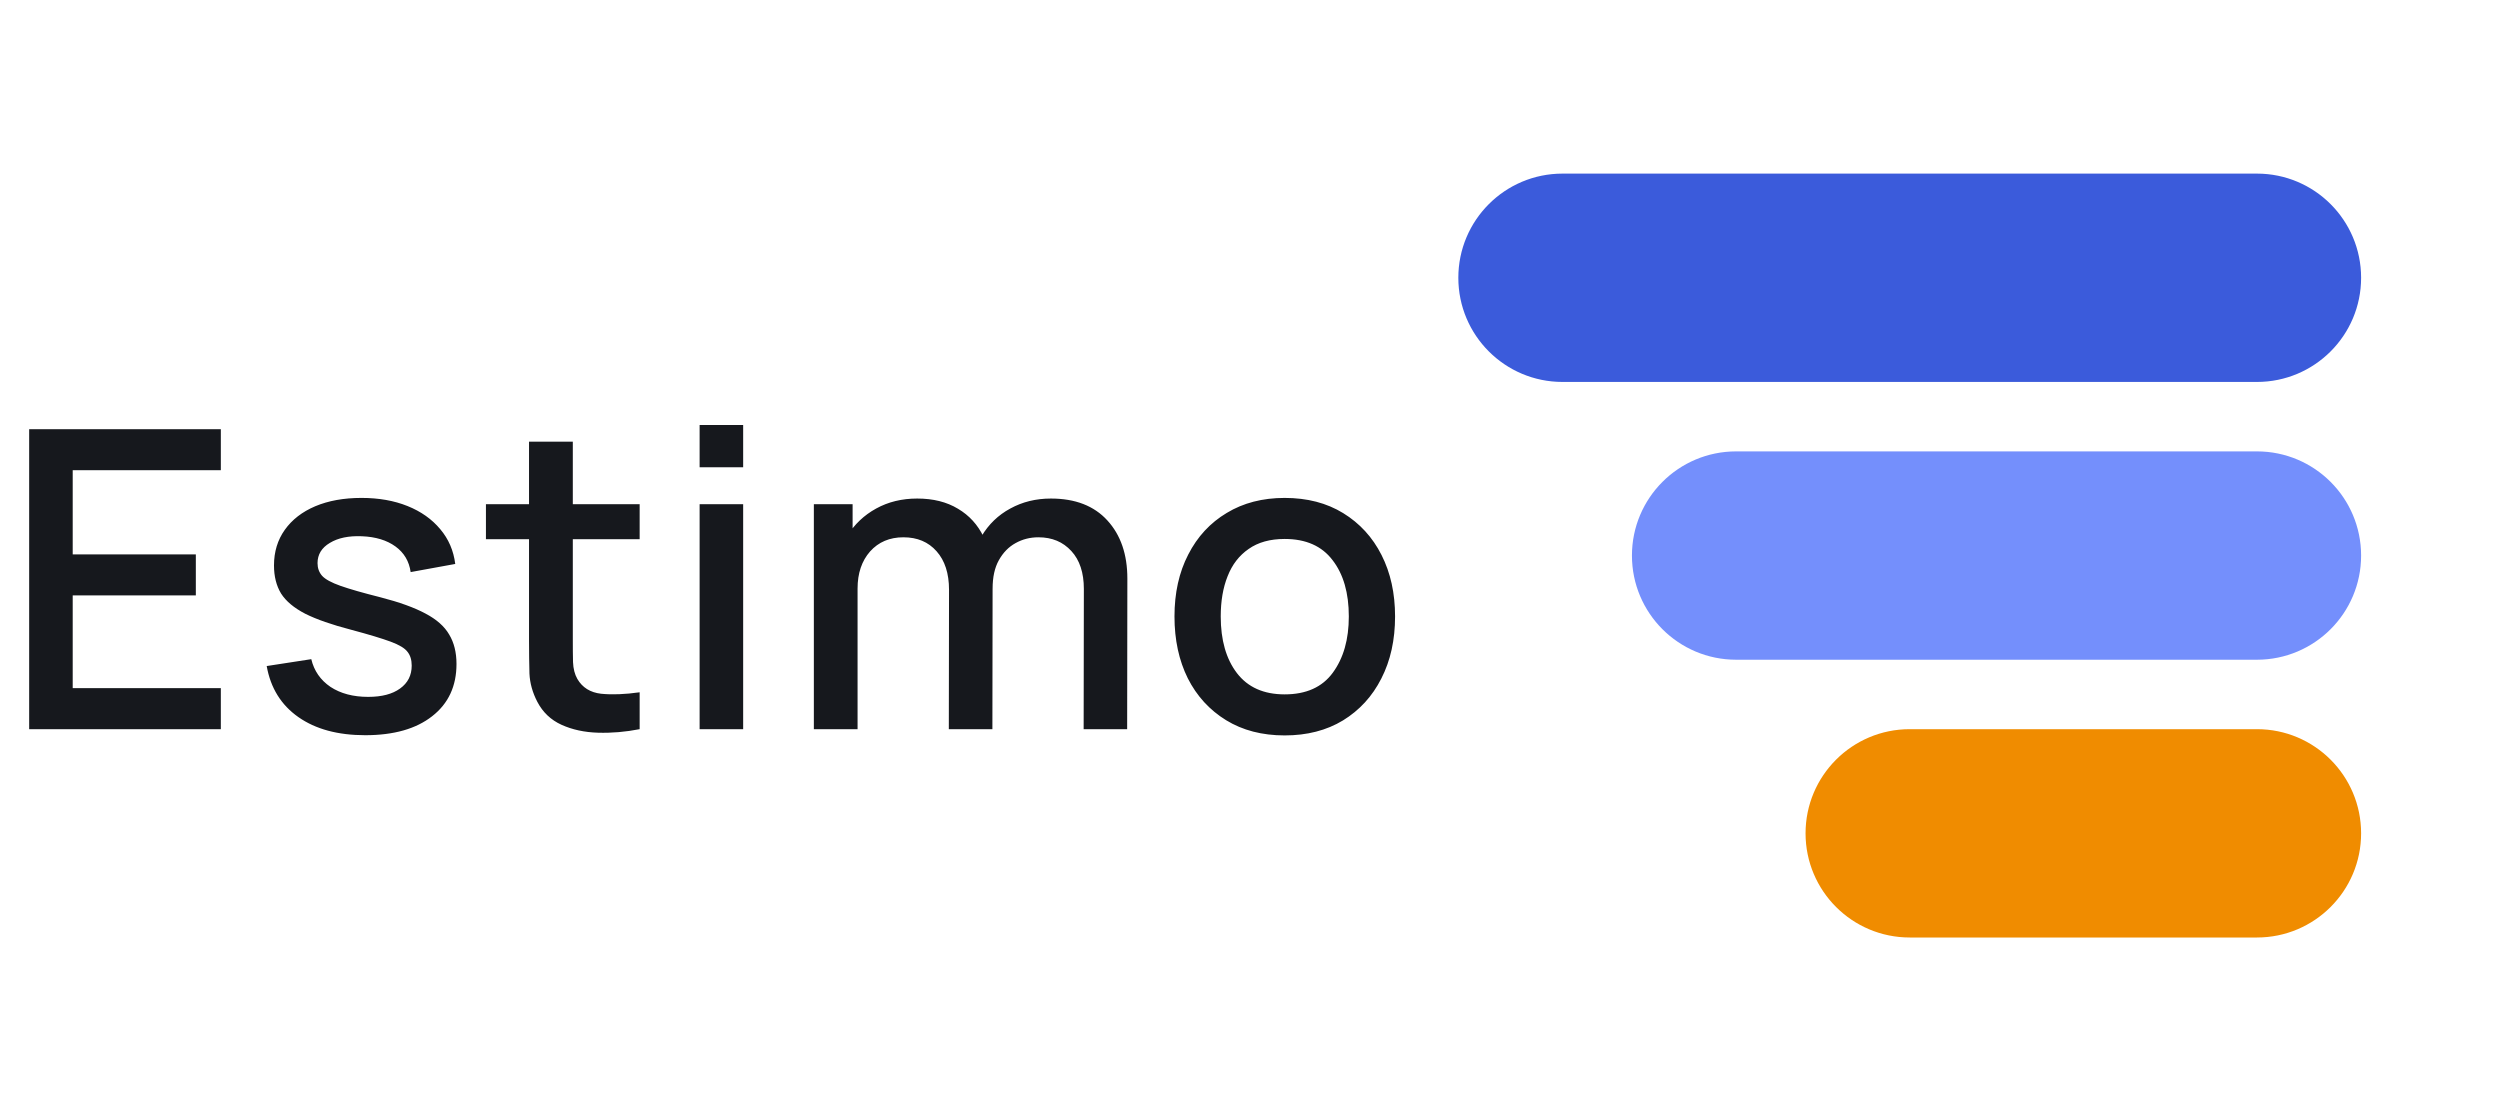
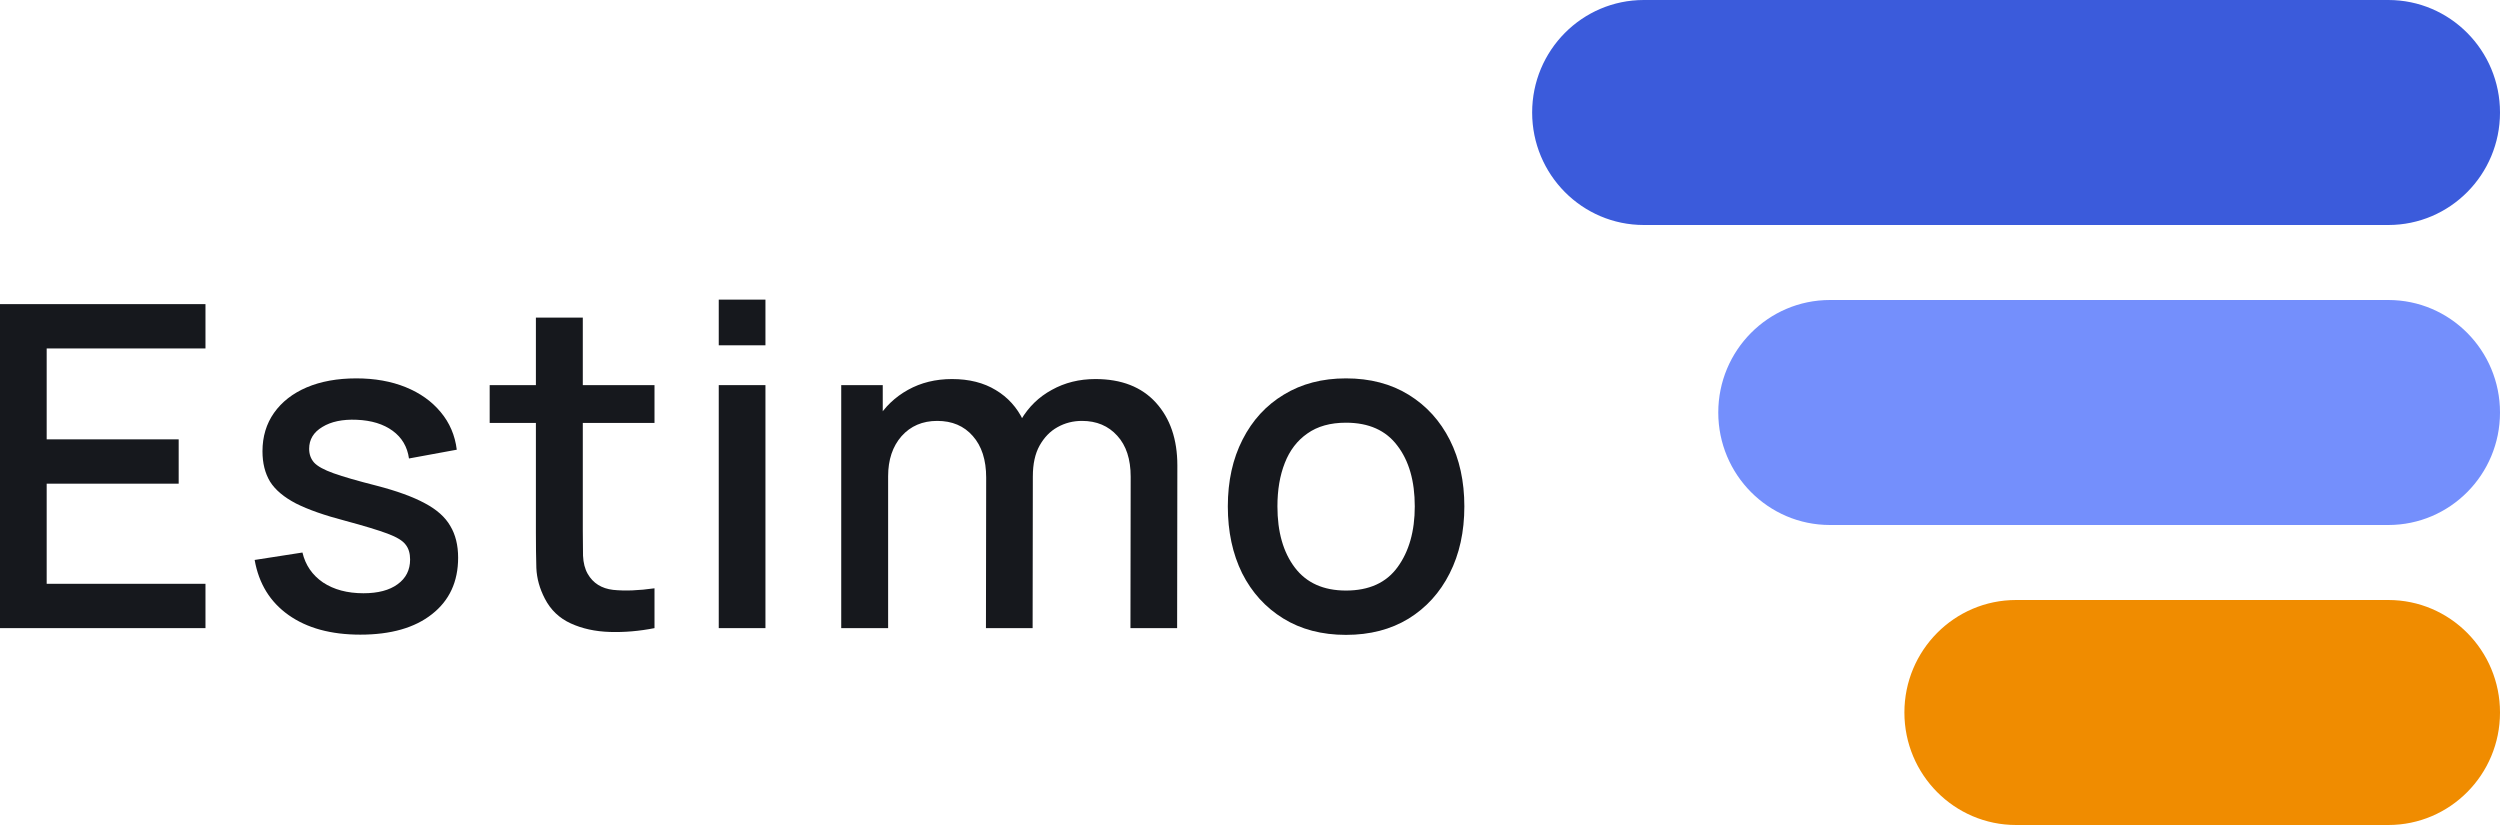
- <svg xmlns="http://www.w3.org/2000/svg" width="72" height="32" viewBox="0 0 72 32" fill="none">
-   <path d="M0.84 21V12.36H6.36V13.542H2.094V15.966H5.64V17.148H2.094V19.818H6.36V21H0.84ZM10.519 21.174C9.731 21.174 9.089 21 8.593 20.652C8.097 20.304 7.793 19.814 7.681 19.182L8.965 18.984C9.045 19.32 9.229 19.586 9.517 19.782C9.809 19.974 10.171 20.07 10.603 20.07C10.995 20.07 11.301 19.99 11.521 19.83C11.745 19.67 11.857 19.45 11.857 19.17C11.857 19.006 11.817 18.874 11.737 18.774C11.661 18.67 11.499 18.572 11.251 18.48C11.003 18.388 10.625 18.274 10.117 18.138C9.561 17.994 9.119 17.84 8.791 17.676C8.467 17.508 8.235 17.314 8.095 17.094C7.959 16.87 7.891 16.6 7.891 16.284C7.891 15.892 7.995 15.55 8.203 15.258C8.411 14.966 8.703 14.74 9.079 14.58C9.459 14.42 9.903 14.34 10.411 14.34C10.907 14.34 11.349 14.418 11.737 14.574C12.125 14.73 12.439 14.952 12.679 15.24C12.919 15.524 13.063 15.858 13.111 16.242L11.827 16.476C11.783 16.164 11.637 15.918 11.389 15.738C11.141 15.558 10.819 15.46 10.423 15.444C10.043 15.428 9.735 15.492 9.499 15.636C9.263 15.776 9.145 15.97 9.145 16.218C9.145 16.362 9.189 16.484 9.277 16.584C9.369 16.684 9.545 16.78 9.805 16.872C10.065 16.964 10.449 17.074 10.957 17.202C11.501 17.342 11.933 17.498 12.253 17.67C12.573 17.838 12.801 18.04 12.937 18.276C13.077 18.508 13.147 18.79 13.147 19.122C13.147 19.762 12.913 20.264 12.445 20.628C11.981 20.992 11.339 21.174 10.519 21.174ZM18.422 21C18.015 21.08 17.614 21.114 17.223 21.102C16.831 21.09 16.48 21.014 16.172 20.874C15.864 20.734 15.633 20.514 15.476 20.214C15.336 19.946 15.261 19.674 15.248 19.398C15.241 19.118 15.236 18.802 15.236 18.45V12.72H16.497V18.39C16.497 18.65 16.498 18.876 16.503 19.068C16.511 19.26 16.552 19.422 16.628 19.554C16.773 19.802 17 19.944 17.312 19.98C17.628 20.012 17.998 19.998 18.422 19.938V21ZM13.995 15.528V14.52H18.422V15.528H13.995ZM20.149 13.458V12.24H21.403V13.458H20.149ZM20.149 21V14.52H21.403V21H20.149ZM31.209 21L31.215 16.962C31.215 16.494 31.095 16.13 30.855 15.87C30.614 15.606 30.299 15.474 29.907 15.474C29.666 15.474 29.447 15.53 29.247 15.642C29.05 15.75 28.89 15.914 28.767 16.134C28.646 16.35 28.587 16.622 28.587 16.95L27.98 16.644C27.973 16.188 28.069 15.788 28.268 15.444C28.473 15.1 28.748 14.834 29.096 14.646C29.445 14.454 29.834 14.358 30.267 14.358C30.966 14.358 31.509 14.568 31.892 14.988C32.276 15.408 32.468 15.966 32.468 16.662L32.462 21H31.209ZM23.439 21V14.52H24.555V16.392H24.698V21H23.439ZM27.326 21L27.332 16.986C27.332 16.514 27.212 16.144 26.973 15.876C26.736 15.608 26.419 15.474 26.018 15.474C25.622 15.474 25.302 15.61 25.058 15.882C24.819 16.154 24.698 16.51 24.698 16.95L24.099 16.566C24.099 16.142 24.201 15.764 24.404 15.432C24.608 15.1 24.884 14.838 25.233 14.646C25.581 14.454 25.974 14.358 26.415 14.358C26.875 14.358 27.267 14.456 27.59 14.652C27.915 14.844 28.16 15.114 28.328 15.462C28.5 15.81 28.587 16.214 28.587 16.674L28.581 21H27.326ZM36.998 21.18C36.35 21.18 35.788 21.034 35.312 20.742C34.837 20.45 34.468 20.048 34.209 19.536C33.953 19.02 33.825 18.426 33.825 17.754C33.825 17.078 33.956 16.484 34.221 15.972C34.484 15.456 34.855 15.056 35.331 14.772C35.806 14.484 36.362 14.34 36.998 14.34C37.647 14.34 38.209 14.486 38.684 14.778C39.16 15.07 39.529 15.472 39.788 15.984C40.048 16.496 40.178 17.086 40.178 17.754C40.178 18.43 40.047 19.026 39.782 19.542C39.523 20.054 39.154 20.456 38.678 20.748C38.203 21.036 37.642 21.18 36.998 21.18ZM36.998 19.998C37.618 19.998 38.081 19.79 38.385 19.374C38.693 18.954 38.846 18.414 38.846 17.754C38.846 17.078 38.691 16.538 38.379 16.134C38.071 15.726 37.611 15.522 36.998 15.522C36.578 15.522 36.233 15.618 35.961 15.81C35.688 15.998 35.486 16.26 35.355 16.596C35.222 16.928 35.157 17.314 35.157 17.754C35.157 18.434 35.312 18.978 35.624 19.386C35.937 19.794 36.395 19.998 36.998 19.998Z" fill="#16181D" />
-   <rect x="42" y="5" width="26" height="6" rx="3" fill="#3B5BDB" />
-   <rect x="47" y="13" width="21" height="6" rx="3" fill="#748FFC" />
-   <rect x="52" y="21" width="16" height="6" rx="3" fill="#F08C00" />
+ <svg xmlns="http://www.w3.org/2000/svg" width="100" height="33" viewBox="0 0 100 33" fill="none">
+   <path d="M0 25.125V12.165H8.219V13.938H1.867V17.574H7.147V19.347H1.867V23.352H8.219V25.125H0Z" fill="#16181D" />
+   <path d="M14.412 25.386C13.238 25.386 12.283 25.125 11.544 24.603C10.805 24.081 10.353 23.346 10.186 22.398L12.098 22.101C12.217 22.605 12.491 23.004 12.92 23.298C13.355 23.586 13.894 23.73 14.537 23.73C15.12 23.73 15.576 23.61 15.904 23.37C16.237 23.13 16.404 22.8 16.404 22.38C16.404 22.134 16.345 21.936 16.225 21.786C16.112 21.63 15.871 21.483 15.502 21.345C15.132 21.207 14.57 21.036 13.813 20.832C12.985 20.616 12.327 20.385 11.839 20.139C11.356 19.887 11.011 19.596 10.803 19.266C10.6 18.93 10.499 18.525 10.499 18.051C10.499 17.463 10.654 16.95 10.963 16.512C11.273 16.074 11.708 15.735 12.268 15.495C12.833 15.255 13.495 15.135 14.251 15.135C14.989 15.135 15.648 15.252 16.225 15.486C16.803 15.72 17.271 16.053 17.628 16.485C17.985 16.911 18.2 17.412 18.271 17.988L16.359 18.339C16.294 17.871 16.076 17.502 15.707 17.232C15.338 16.962 14.858 16.815 14.269 16.791C13.703 16.767 13.244 16.863 12.893 17.079C12.542 17.289 12.366 17.58 12.366 17.952C12.366 18.168 12.431 18.351 12.562 18.501C12.699 18.651 12.961 18.795 13.349 18.933C13.736 19.071 14.307 19.236 15.064 19.428C15.874 19.638 16.517 19.872 16.994 20.13C17.47 20.382 17.81 20.685 18.012 21.039C18.221 21.387 18.325 21.81 18.325 22.308C18.325 23.268 17.976 24.021 17.279 24.567C16.589 25.113 15.633 25.386 14.412 25.386Z" fill="#16181D" />
+   <path d="M26.18 25.125C25.573 25.245 24.977 25.296 24.393 25.278C23.81 25.26 23.288 25.146 22.83 24.936C22.371 24.726 22.026 24.396 21.794 23.946C21.585 23.544 21.472 23.136 21.454 22.722C21.442 22.302 21.436 21.828 21.436 21.3V12.705H23.312V21.21C23.312 21.6 23.315 21.939 23.321 22.227C23.333 22.515 23.396 22.758 23.509 22.956C23.723 23.328 24.063 23.541 24.527 23.595C24.998 23.643 25.549 23.622 26.18 23.532V25.125ZM19.587 16.917V15.405H26.18V16.917H19.587Z" fill="#16181D" />
+   <path d="M28.75 13.812V11.985H30.618V13.812H28.75ZM28.75 25.125V15.405H30.618V25.125H28.75Z" fill="#16181D" />
+   <path d="M45.218 25.125L45.227 19.068C45.227 18.366 45.048 17.82 44.691 17.43C44.334 17.034 43.863 16.836 43.279 16.836C42.922 16.836 42.595 16.92 42.297 17.088C42.005 17.25 41.767 17.496 41.582 17.826C41.403 18.15 41.314 18.558 41.314 19.05L40.412 18.591C40.4 17.907 40.543 17.307 40.841 16.791C41.144 16.275 41.555 15.876 42.074 15.594C42.592 15.306 43.172 15.162 43.816 15.162C44.858 15.162 45.665 15.477 46.237 16.107C46.808 16.737 47.094 17.574 47.094 18.618L47.085 25.125H45.218ZM33.649 25.125V15.405H35.31V18.213H35.525V25.125H33.649ZM39.438 25.125L39.447 19.104C39.447 18.396 39.268 17.841 38.911 17.439C38.559 17.037 38.086 16.836 37.49 16.836C36.901 16.836 36.424 17.04 36.061 17.448C35.704 17.856 35.525 18.39 35.525 19.05L34.632 18.474C34.632 17.838 34.783 17.271 35.087 16.773C35.391 16.275 35.802 15.882 36.32 15.594C36.838 15.306 37.425 15.162 38.08 15.162C38.765 15.162 39.349 15.309 39.831 15.603C40.313 15.891 40.68 16.296 40.93 16.818C41.186 17.34 41.314 17.946 41.314 18.636L41.305 25.125H39.438Z" fill="#16181D" />
+   <path d="M53.839 25.395C52.874 25.395 52.038 25.176 51.329 24.738C50.62 24.3 50.072 23.697 49.685 22.929C49.304 22.155 49.113 21.264 49.113 20.256C49.113 19.242 49.31 18.351 49.703 17.583C50.096 16.809 50.647 16.209 51.356 15.783C52.065 15.351 52.892 15.135 53.839 15.135C54.804 15.135 55.641 15.354 56.35 15.792C57.059 16.23 57.606 16.833 57.994 17.601C58.381 18.369 58.574 19.254 58.574 20.256C58.574 21.27 58.378 22.164 57.985 22.938C57.598 23.706 57.05 24.309 56.341 24.747C55.632 25.179 54.798 25.395 53.839 25.395ZM53.839 23.622C54.763 23.622 55.45 23.31 55.903 22.686C56.362 22.056 56.591 21.246 56.591 20.256C56.591 19.242 56.359 18.432 55.894 17.826C55.436 17.214 54.751 16.908 53.839 16.908C53.214 16.908 52.699 17.052 52.294 17.34C51.889 17.622 51.588 18.015 51.392 18.519C51.195 19.017 51.097 19.596 51.097 20.256C51.097 21.276 51.329 22.092 51.794 22.704C52.258 23.316 52.94 23.622 53.839 23.622Z" fill="#16181D" />
+   <path d="M61.286 4.5C61.286 2.015 63.286 0 65.753 0H95.533C98 0 100 2.015 100 4.5C100 6.985 98 9 95.533 9H65.753C63.286 9 61.286 6.985 61.286 4.5Z" fill="#3B5BDB" />
+   <path d="M68.731 16.5C68.731 14.015 70.731 12 73.198 12H95.533C98 12 100 14.015 100 16.5C100 18.985 98 21 95.533 21H73.198C70.731 21 68.731 18.985 68.731 16.5Z" fill="#748FFC" />
+   <path d="M76.176 28.5C76.176 26.015 78.176 24 80.643 24H95.533C98 24 100 26.015 100 28.5C100 30.985 98 33 95.533 33H80.643C78.176 33 76.176 30.985 76.176 28.5Z" fill="#F08C00" />
</svg>
